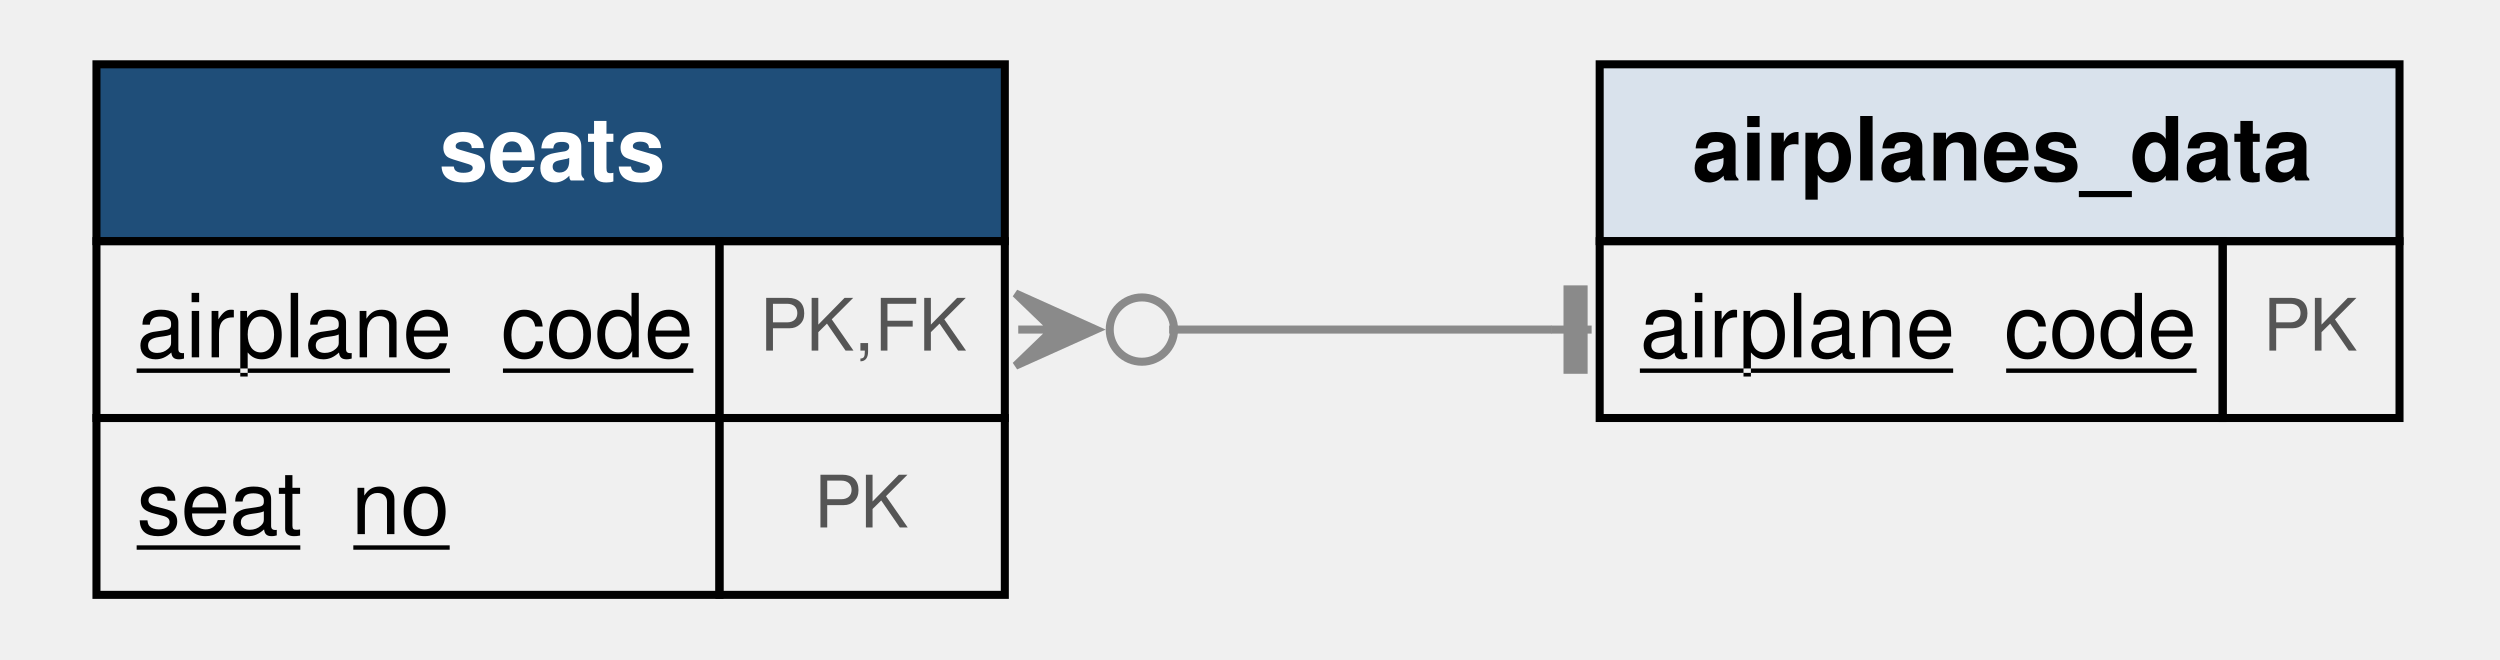
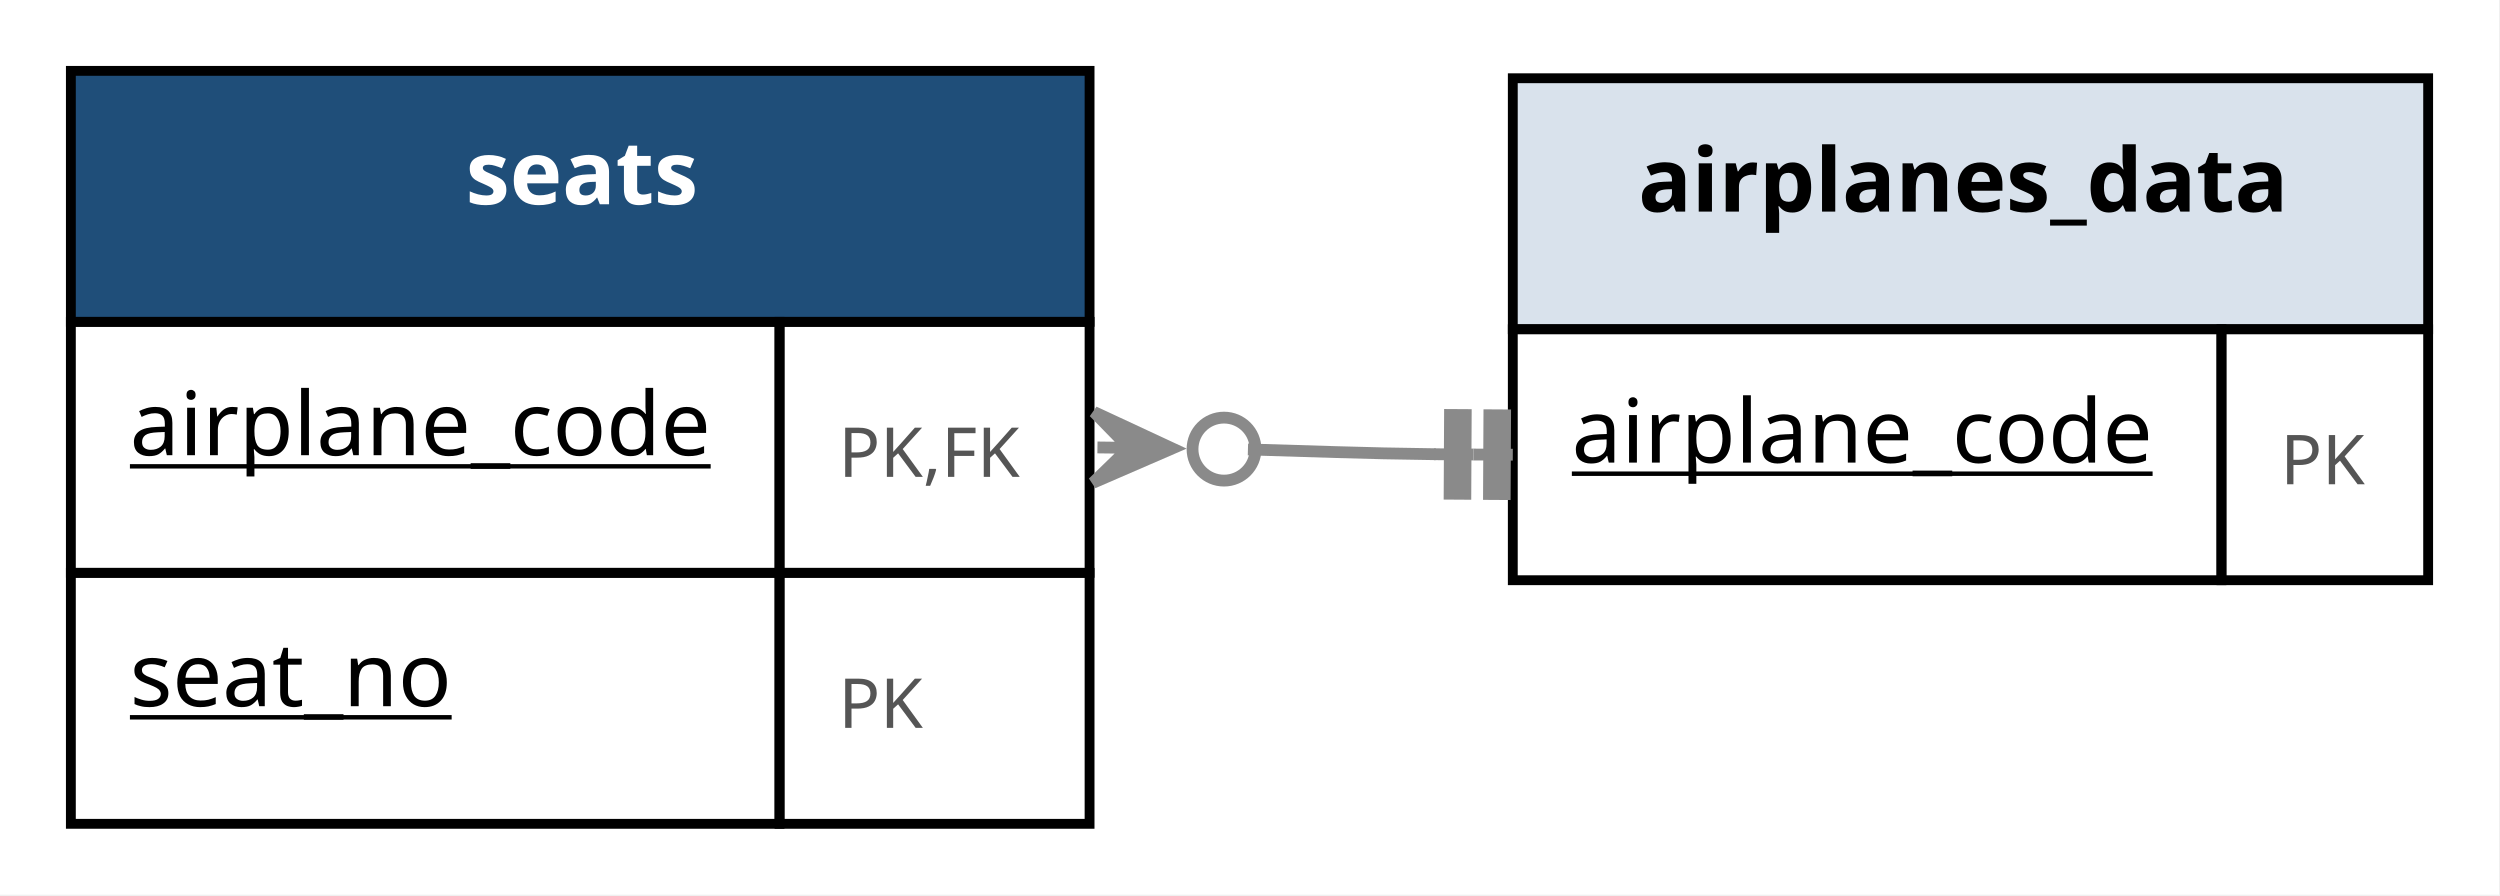
- <svg xmlns="http://www.w3.org/2000/svg" width="311pt" height="82pt" viewBox="0.00 0.00 311.00 82.00">
-   <g id="graph0" class="graph" transform="scale(1 1) rotate(0) translate(4 78)">
+ <svg xmlns="http://www.w3.org/2000/svg" width="254pt" height="91pt" viewBox="0.00 0.00 254.00 91.00">
+   <g id="graph0" class="graph" transform="scale(1 1) rotate(0) translate(7.2 83.7)">
+     <polygon fill="white" stroke="none" points="-7.2,7.2 -7.2,-83.7 246.7,-83.7 246.7,7.2 -7.2,7.2" />
    <g id="node1" class="node">
-       <polygon fill="#d9e2ec" stroke="none" points="195,-48 195,-70 294.5,-70 294.5,-48 195,-48" />
-       <polygon fill="none" stroke="black" points="195,-48 195,-70 294.5,-70 294.5,-48 195,-48" />
-       <text xml:space="preserve" text-anchor="start" x="206.5" y="-55.55" font-family="Helvetica,sans-Serif" font-weight="bold" font-size="11.00">airplanes_data</text>
-       <polygon fill="none" stroke="black" points="195,-26 195,-48 272.5,-48 272.5,-26 195,-26" />
-       <text xml:space="preserve" text-anchor="start" x="200" y="-33.55" font-family="Helvetica,sans-Serif" text-decoration="underline" font-size="11.00">airplane_code</text>
-       <polygon fill="none" stroke="black" points="272.5,-26 272.5,-48 294.5,-48 294.5,-26 272.5,-26" />
-       <text xml:space="preserve" text-anchor="start" x="277.5" y="-34.38" font-family="Helvetica,sans-Serif" font-size="9.00" fill="#555555">PK</text>
+       <polygon fill="#1f4e79" stroke="none" points="0,-51 0,-76.5 103.5,-76.5 103.5,-51 0,-51" />
+       <polygon fill="none" stroke="#000000" points="0,-51 0,-76.5 103.5,-76.5 103.5,-51 0,-51" />
+       <text xml:space="preserve" text-anchor="start" x="40.12" y="-62.95" font-family="Noto Sans KR" font-weight="bold" font-size="9.00" fill="#ffffff">seats</text>
+       <polygon fill="none" stroke="#000000" points="0,-25.5 0,-51 72,-51 72,-25.5 0,-25.5" />
+       <text xml:space="preserve" text-anchor="start" x="6" y="-37.45" font-family="Noto Sans KR" text-decoration="underline" font-size="9.00">airplane_code</text>
+       <polygon fill="none" stroke="#000000" points="72,-25.5 72,-51 103.5,-51 103.5,-25.5 72,-25.5" />
+       <text xml:space="preserve" text-anchor="start" x="78" y="-35.25" font-family="Noto Sans KR" font-size="7.00" fill="#555555">PK,FK</text>
+       <polygon fill="none" stroke="#000000" points="0,0 0,-25.5 72,-25.5 72,0 0,0" />
+       <text xml:space="preserve" text-anchor="start" x="6" y="-11.95" font-family="Noto Sans KR" text-decoration="underline" font-size="9.00">seat_no</text>
+       <polygon fill="none" stroke="#000000" points="72,0 72,-25.5 103.5,-25.5 103.5,0 72,0" />
+       <text xml:space="preserve" text-anchor="start" x="78" y="-9.75" font-family="Noto Sans KR" font-size="7.00" fill="#555555">PK</text>
    </g>
    <g id="node2" class="node">
-       <polygon fill="#1f4e79" stroke="none" points="8,-48 8,-70 121,-70 121,-48 8,-48" />
-       <polygon fill="none" stroke="black" points="8,-48 8,-70 121,-70 121,-48 8,-48" />
-       <text xml:space="preserve" text-anchor="start" x="50.62" y="-55.55" font-family="Helvetica,sans-Serif" font-weight="bold" font-size="11.00" fill="white">seats</text>
-       <polygon fill="none" stroke="black" points="8,-26 8,-48 85.5,-48 85.5,-26 8,-26" />
-       <text xml:space="preserve" text-anchor="start" x="13" y="-33.55" font-family="Helvetica,sans-Serif" text-decoration="underline" font-size="11.00">airplane_code</text>
-       <polygon fill="none" stroke="black" points="85.5,-26 85.5,-48 121,-48 121,-26 85.5,-26" />
-       <text xml:space="preserve" text-anchor="start" x="90.5" y="-34.38" font-family="Helvetica,sans-Serif" font-size="9.00" fill="#555555">PK,FK</text>
-       <polygon fill="none" stroke="black" points="8,-4 8,-26 85.5,-26 85.5,-4 8,-4" />
-       <text xml:space="preserve" text-anchor="start" x="13" y="-11.55" font-family="Helvetica,sans-Serif" text-decoration="underline" font-size="11.00">seat_no</text>
-       <polygon fill="none" stroke="black" points="85.5,-4 85.5,-26 121,-26 121,-4 85.5,-4" />
-       <text xml:space="preserve" text-anchor="start" x="97.25" y="-12.38" font-family="Helvetica,sans-Serif" font-size="9.00" fill="#555555">PK</text>
+       <polygon fill="#d9e2ec" stroke="none" points="146.5,-50.25 146.5,-75.75 239.5,-75.75 239.5,-50.25 146.5,-50.25" />
+       <polygon fill="none" stroke="#000000" points="146.5,-50.25 146.5,-75.75 239.5,-75.75 239.5,-50.25 146.5,-50.25" />
+       <text xml:space="preserve" text-anchor="start" x="159.25" y="-62.2" font-family="Noto Sans KR" font-weight="bold" font-size="9.00" fill="#000000">airplanes_data</text>
+       <polygon fill="none" stroke="#000000" points="146.5,-24.75 146.5,-50.25 218.5,-50.25 218.5,-24.75 146.5,-24.75" />
+       <text xml:space="preserve" text-anchor="start" x="152.5" y="-36.7" font-family="Noto Sans KR" text-decoration="underline" font-size="9.00">airplane_code</text>
+       <polygon fill="none" stroke="#000000" points="218.5,-24.75 218.5,-50.25 239.5,-50.25 239.5,-24.75 218.5,-24.75" />
+       <text xml:space="preserve" text-anchor="start" x="224.5" y="-34.5" font-family="Noto Sans KR" font-size="7.00" fill="#555555">PK</text>
    </g>
    <g id="edge1" class="edge">
-       <path fill="none" stroke="#8a8a8a" d="M141.44,-37C157.93,-37 168.12,-37 189.06,-37" />
-       <polygon fill="#8a8a8a" stroke="#8a8a8a" points="132.33,-37 122.33,-32.5 127,-37 122.67,-37 122.67,-37 122.67,-37 127,-37 122.33,-41.5 132.33,-37" />
-       <ellipse fill="none" stroke="#8a8a8a" cx="138.05" cy="-37" rx="4" ry="4" />
-       <polygon fill="#8a8a8a" stroke="#8a8a8a" points="193,-32 193,-42 191,-42 191,-32 193,-32" />
-       <polyline fill="none" stroke="#8a8a8a" points="194,-37 189,-37" />
+       <path fill="none" stroke="#8a8a8a" stroke-width="1.2" d="M119.59,-38.04C125.83,-37.87 131.02,-37.64 138.68,-37.55" />
+       <polygon fill="#8a8a8a" stroke="#8a8a8a" stroke-width="1.2" points="111.9,-38.14 103.85,-34.65 107.5,-38.2 104.3,-38.24 104.3,-38.24 104.3,-38.24 107.5,-38.2 103.95,-41.84 111.9,-38.14" />
+       <ellipse fill="none" stroke="#8a8a8a" stroke-width="1.2" cx="117.16" cy="-38.07" rx="3.2" ry="3.2" />
+       <polygon fill="#8a8a8a" stroke="#8a8a8a" stroke-width="1.2" points="145.68,-33.5 145.72,-41.5 144.12,-41.51 144.08,-33.51 145.68,-33.5" />
+       <polyline fill="none" stroke="#8a8a8a" stroke-width="1.2" points="146.5,-37.5 142.5,-37.52" />
+       <polygon fill="#8a8a8a" stroke="#8a8a8a" stroke-width="1.2" points="141.68,-33.53 141.72,-41.53 140.12,-41.54 140.08,-33.54 141.68,-33.53" />
+       <polyline fill="none" stroke="#8a8a8a" stroke-width="1.2" points="142.5,-37.52 138.5,-37.55" />
    </g>
  </g>
</svg>
